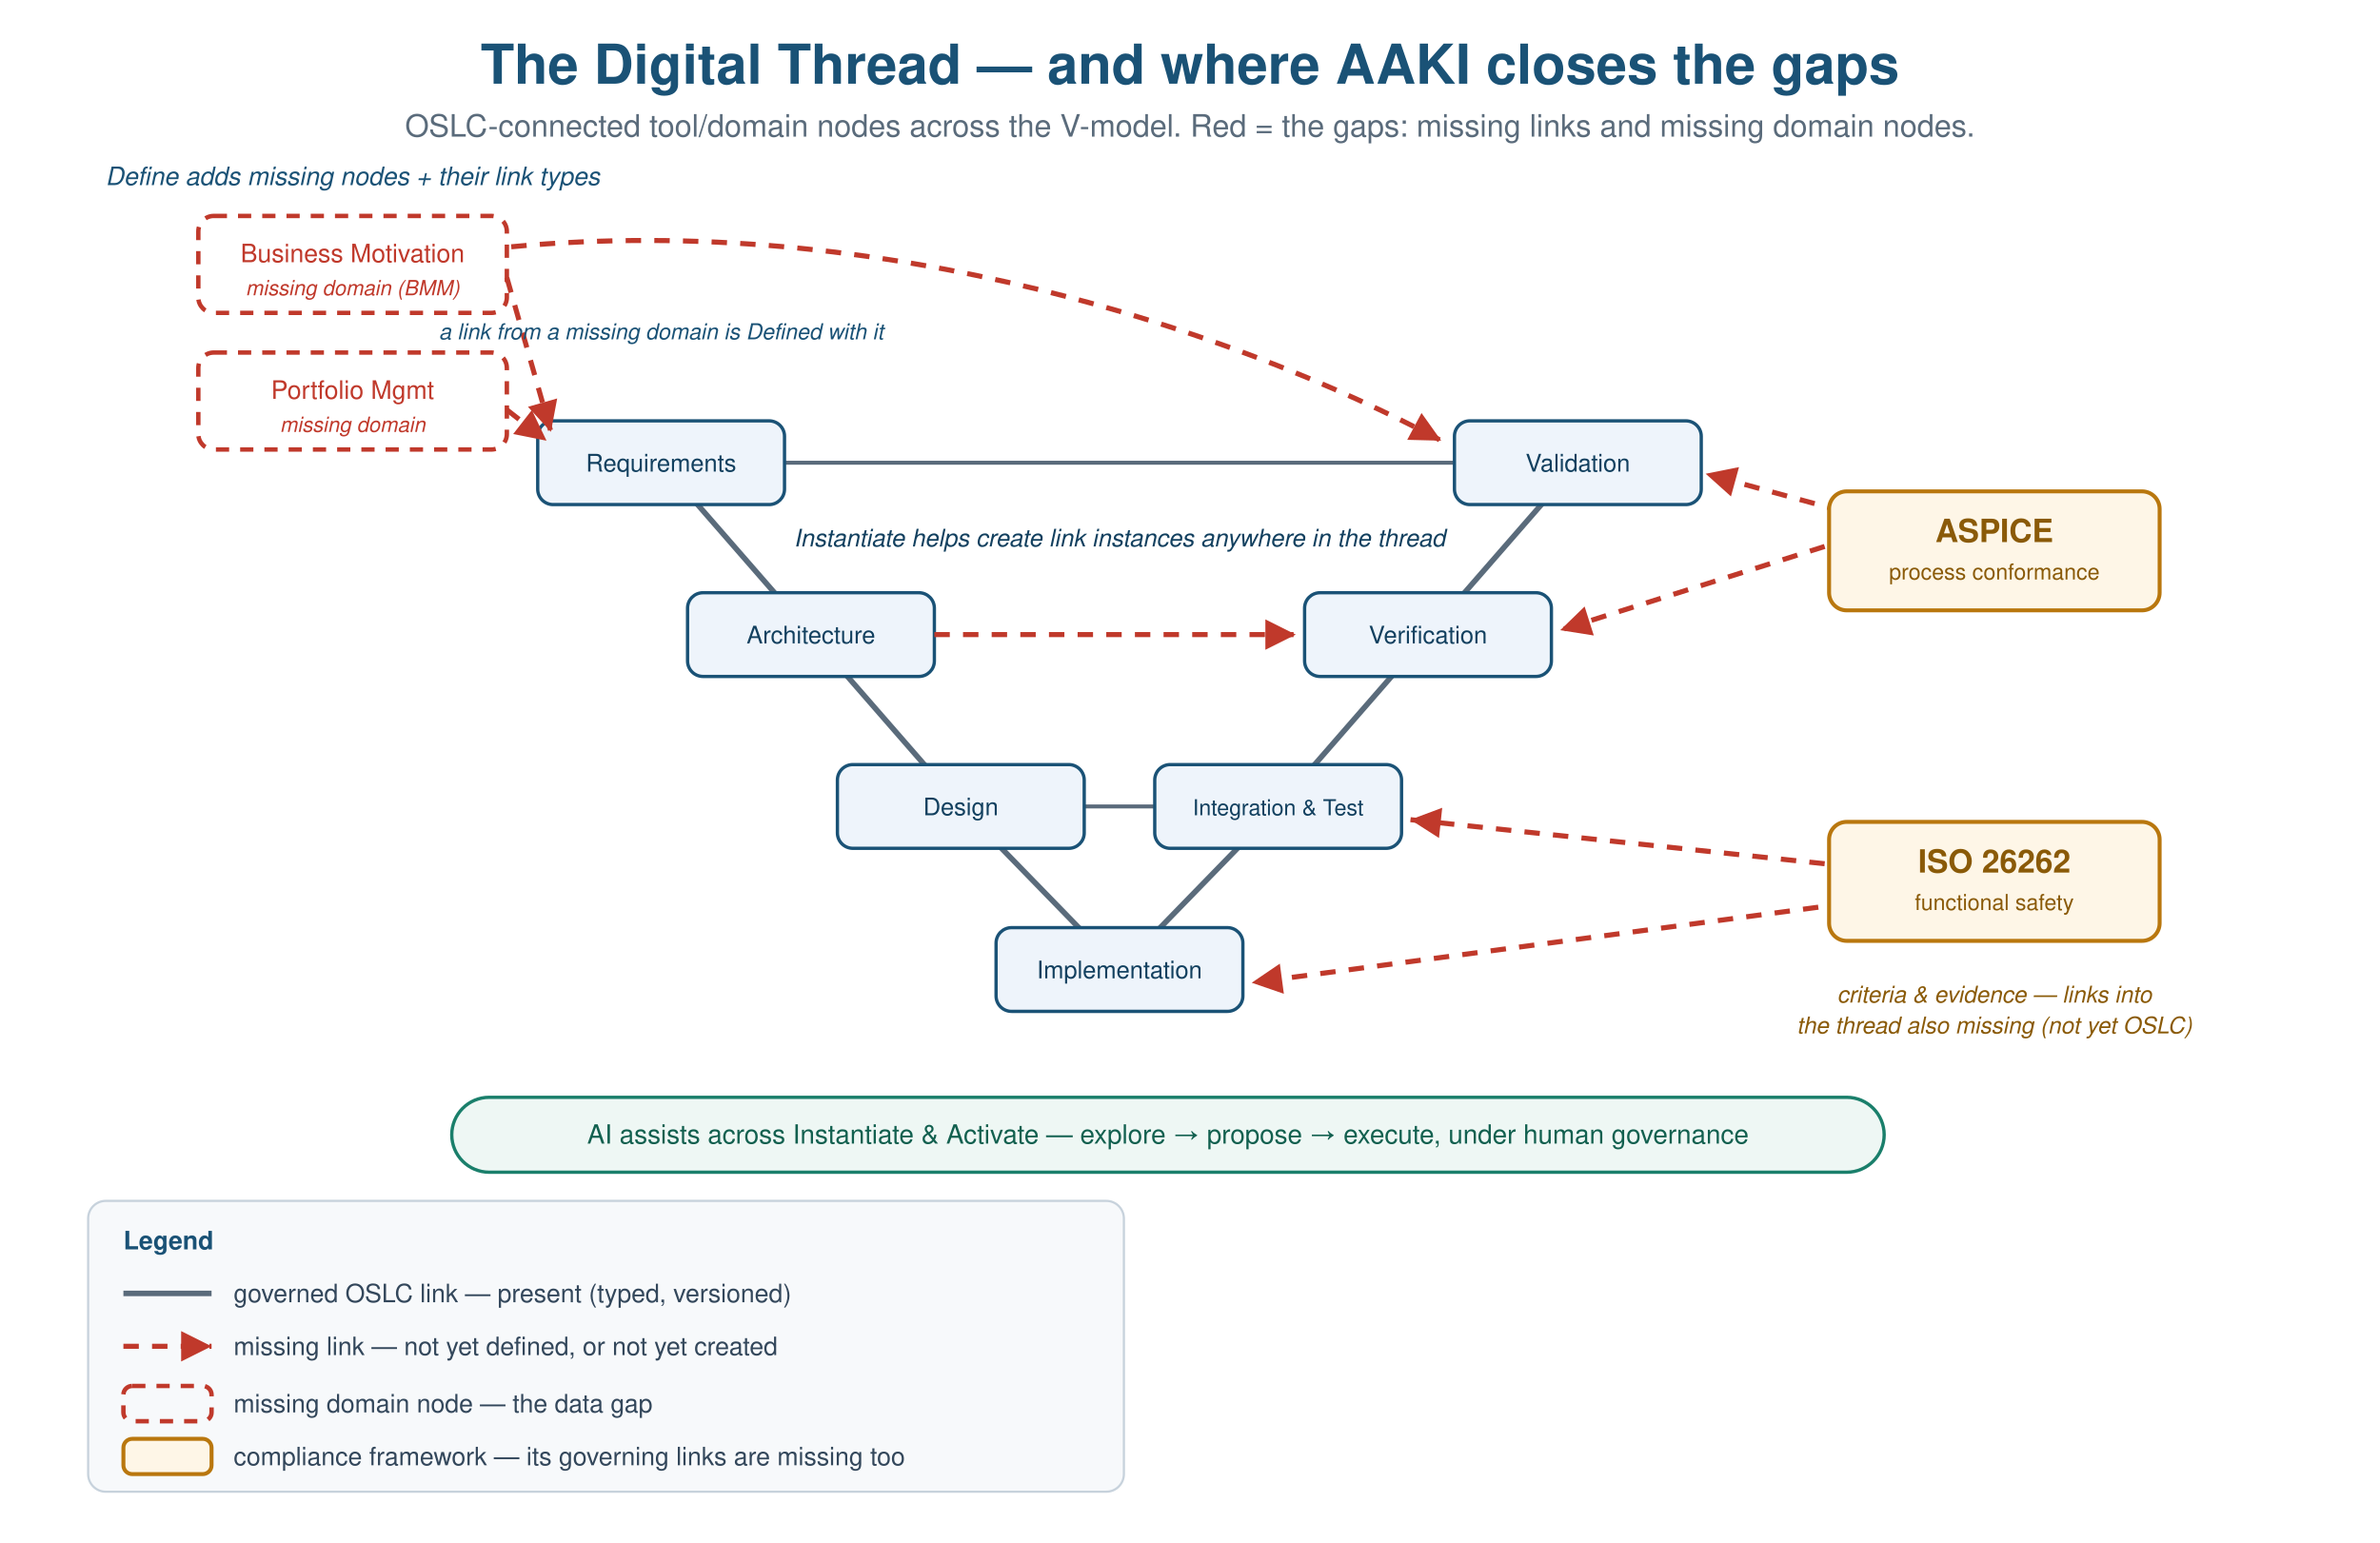
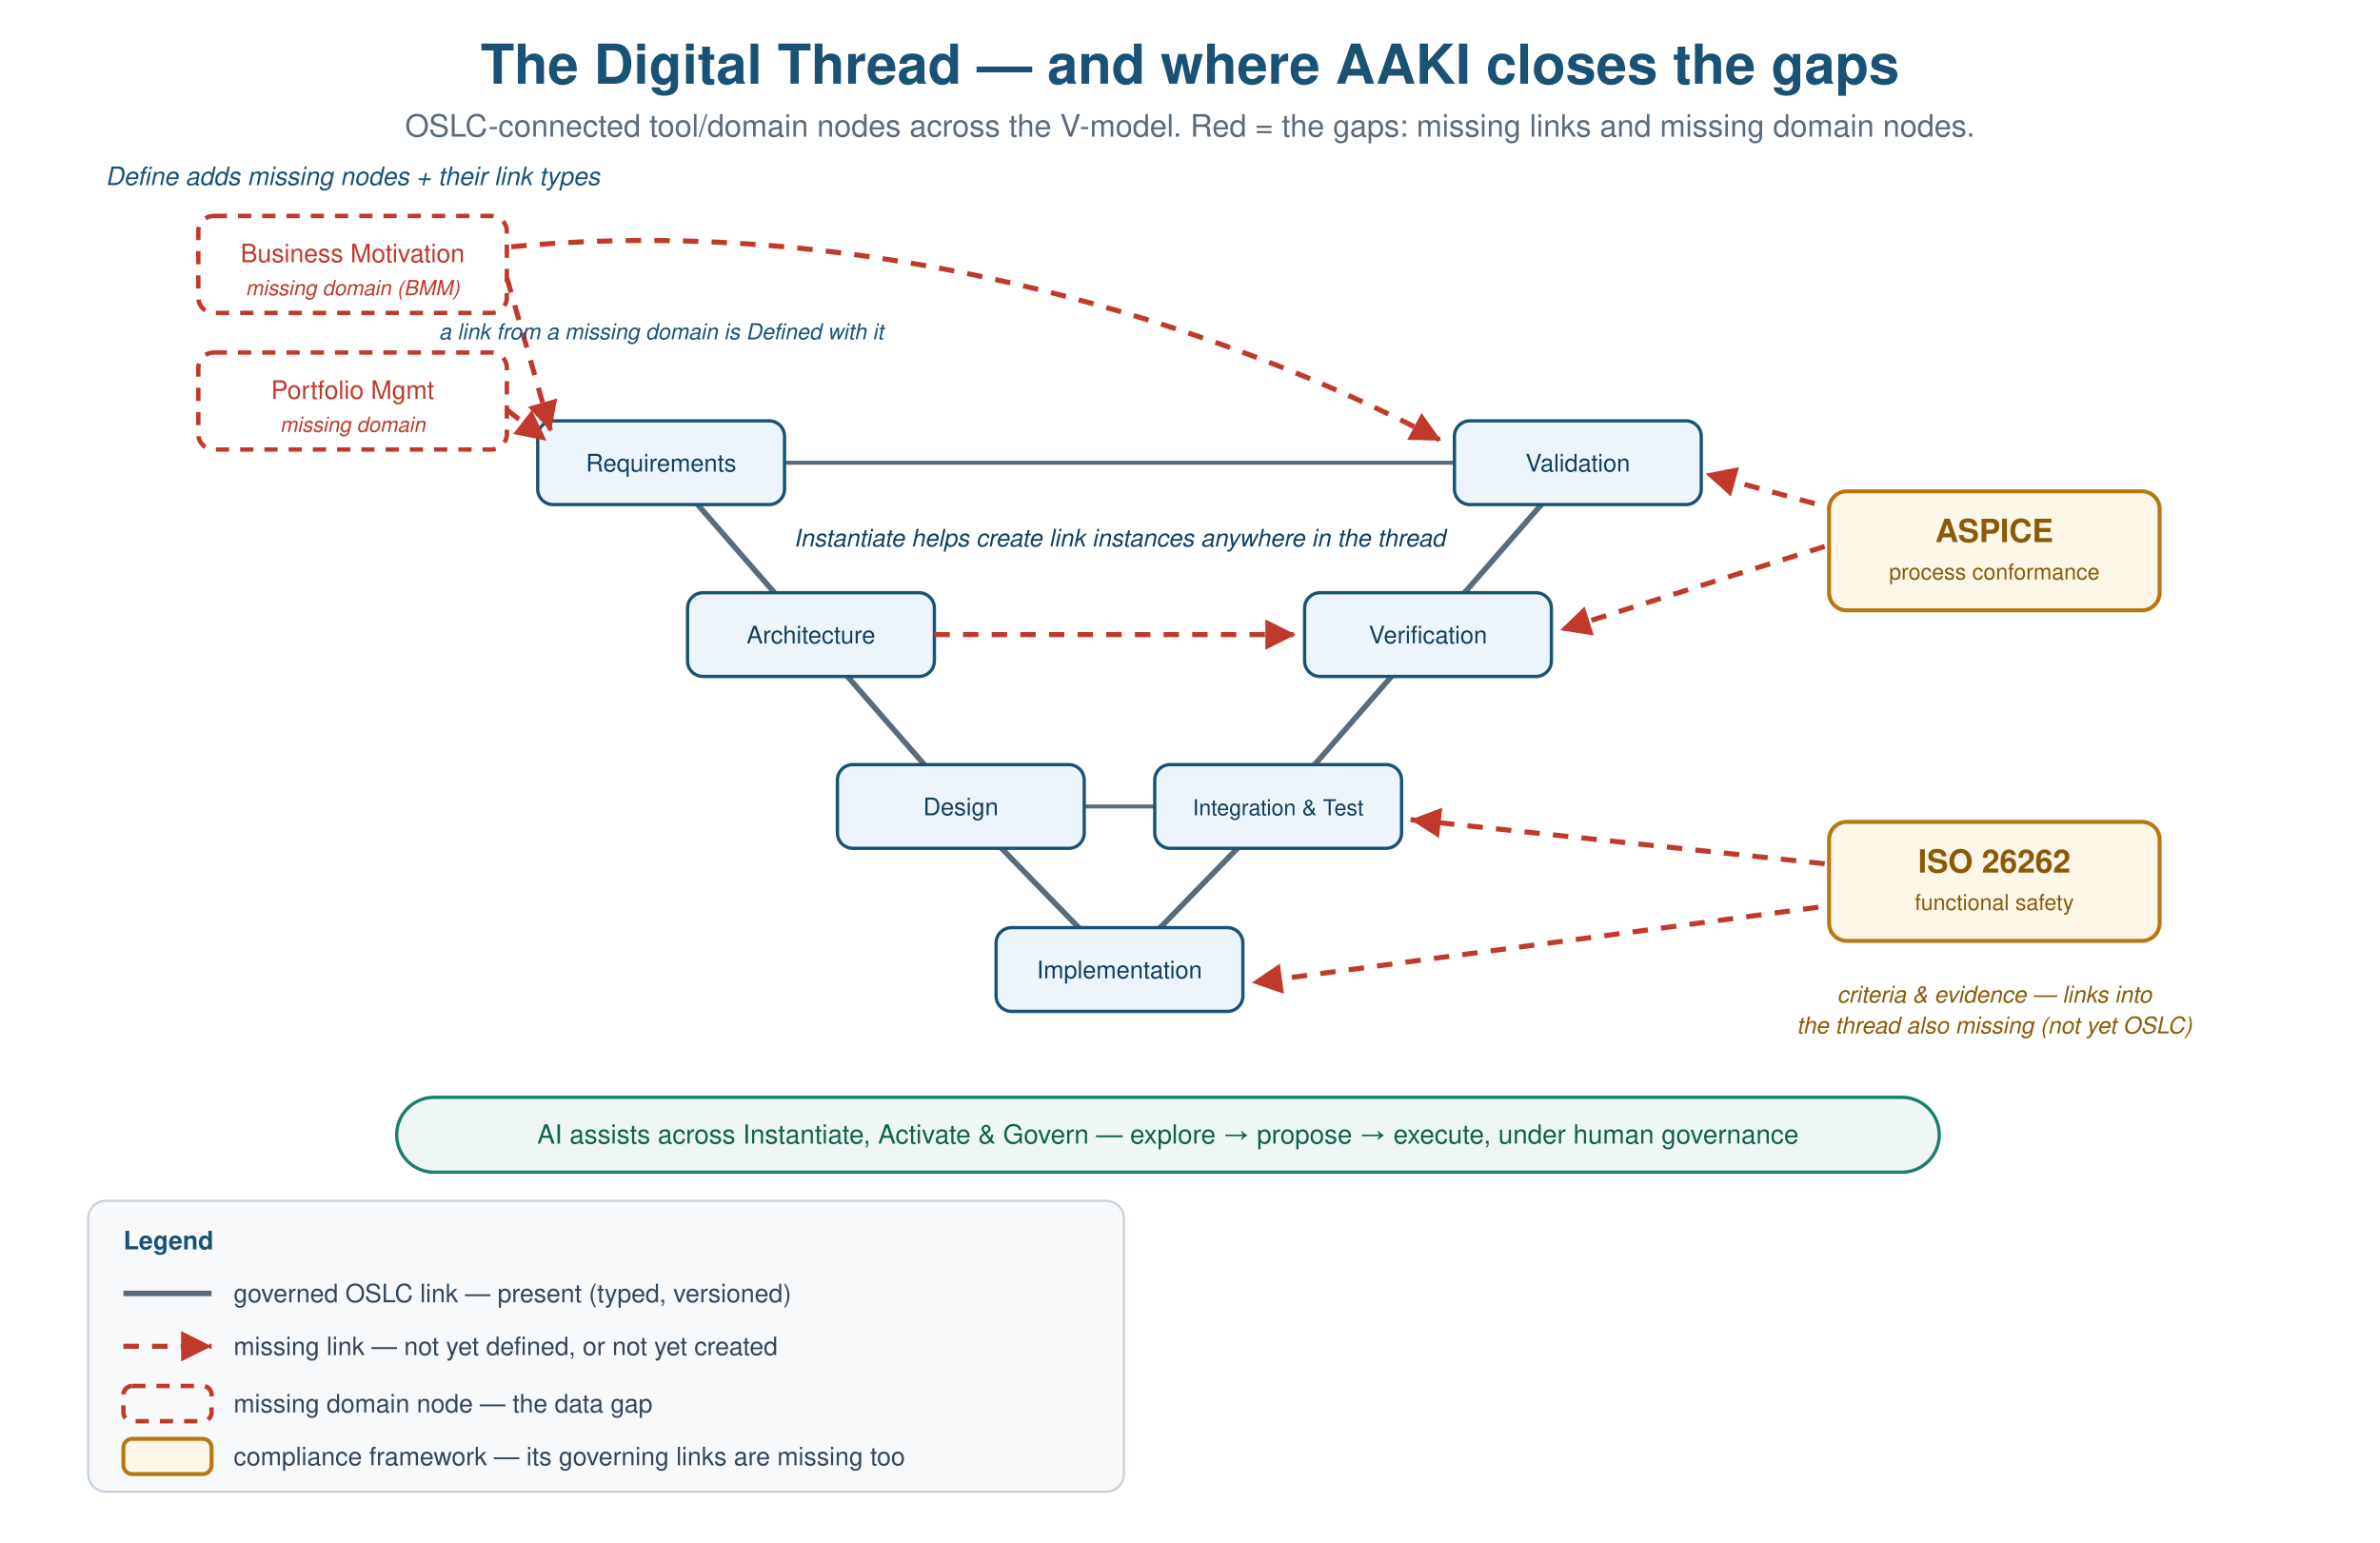
<svg xmlns="http://www.w3.org/2000/svg" viewBox="0 0 1080 700" font-family="Segoe UI, Helvetica, Arial, sans-serif">
  <defs>
    <marker id="arrowRed" markerWidth="8" markerHeight="8" refX="6" refY="3" orient="auto" markerUnits="strokeWidth">
      <path d="M0,0 L6,3 L0,6 Z" fill="#c0392b" />
    </marker>
  </defs>
  <text x="540" y="38" text-anchor="middle" font-size="25" font-weight="bold" fill="#1a5276">The Digital Thread — and where AAKI closes the gaps</text>
  <text x="540" y="62" text-anchor="middle" font-size="14" fill="#5a6b7b">OSLC-connected tool/domain nodes across the V-model. Red = the gaps: missing links and missing domain nodes.</text>
  <polyline points="300,210 368,288 436,366 508,440 580,366 648,288 716,210" fill="none" stroke="#5a6b7b" stroke-width="2.5" />
  <g stroke="#5a6b7b" stroke-width="1.8" fill="none">
    <line x1="356" y1="210" x2="660" y2="210" />
    <line x1="492" y1="366" x2="524" y2="366" />
  </g>
  <g font-size="11" fill="#12405f" text-anchor="middle">
    <g>
      <rect x="244" y="191" width="112" height="38" rx="7" fill="#eef4fb" stroke="#1a5276" stroke-width="1.5" />
      <text x="300" y="214">Requirements</text>
    </g>
    <g>
      <rect x="312" y="269" width="112" height="38" rx="7" fill="#eef4fb" stroke="#1a5276" stroke-width="1.5" />
      <text x="368" y="292">Architecture</text>
    </g>
    <g>
      <rect x="380" y="347" width="112" height="38" rx="7" fill="#eef4fb" stroke="#1a5276" stroke-width="1.5" />
      <text x="436" y="370">Design</text>
    </g>
    <g>
      <rect x="452" y="421" width="112" height="38" rx="7" fill="#eef4fb" stroke="#1a5276" stroke-width="1.5" />
      <text x="508" y="444">Implementation</text>
    </g>
    <g>
      <rect x="524" y="347" width="112" height="38" rx="7" fill="#eef4fb" stroke="#1a5276" stroke-width="1.5" />
      <text x="580" y="370" font-size="10">Integration &amp; Test</text>
    </g>
    <g>
      <rect x="592" y="269" width="112" height="38" rx="7" fill="#eef4fb" stroke="#1a5276" stroke-width="1.5" />
      <text x="648" y="292">Verification</text>
    </g>
    <g>
      <rect x="660" y="191" width="112" height="38" rx="7" fill="#eef4fb" stroke="#1a5276" stroke-width="1.5" />
      <text x="716" y="214">Validation</text>
    </g>
  </g>
  <g text-anchor="middle">
    <rect x="90" y="98" width="140" height="44" rx="7" fill="none" stroke="#c0392b" stroke-width="2" stroke-dasharray="6 5" />
    <text x="160" y="119" font-size="11.5" fill="#c0392b">Business Motivation</text>
    <text x="160" y="134" font-size="9.5" fill="#c0392b" font-style="italic">missing domain (BMM)</text>
    <rect x="90" y="160" width="140" height="44" rx="7" fill="none" stroke="#c0392b" stroke-width="2" stroke-dasharray="6 5" />
    <text x="160" y="181" font-size="11.5" fill="#c0392b">Portfolio Mgmt</text>
    <text x="160" y="196" font-size="9.5" fill="#c0392b" font-style="italic">missing domain</text>
  </g>
  <g stroke="#c0392b" stroke-width="2.3" stroke-dasharray="7 6" fill="none" marker-end="url(#arrowRed)">
    <line x1="230" y1="126" x2="250" y2="196" />
    <path d="M232,112 C400,96 560,150 654,200" />
    <line x1="230" y1="186" x2="248" y2="200" />
    <line x1="424" y1="288" x2="588" y2="288" />
    <line x1="828" y1="248" x2="708" y2="286" />
    <line x1="836" y1="232" x2="774" y2="215" />
    <line x1="828" y1="392" x2="640" y2="372" />
    <line x1="838" y1="410" x2="568" y2="446" />
  </g>
  <g text-anchor="middle">
    <rect x="830" y="223" width="150" height="54" rx="8" fill="#fef6e7" stroke="#b9770e" stroke-width="1.8" />
    <text x="905" y="246" font-size="14.5" font-weight="bold" fill="#8a5a08">ASPICE</text>
    <text x="905" y="263" font-size="10" fill="#8a5a08">process conformance</text>
    <rect x="830" y="373" width="150" height="54" rx="8" fill="#fef6e7" stroke="#b9770e" stroke-width="1.8" />
    <text x="905" y="396" font-size="14.5" font-weight="bold" fill="#8a5a08">ISO 26262</text>
    <text x="905" y="413" font-size="10" fill="#8a5a08">functional safety</text>
  </g>
  <text x="905" y="455" text-anchor="middle" font-size="10.5" fill="#8a5a08" font-style="italic">criteria &amp; evidence — links into</text>
  <text x="905" y="469" text-anchor="middle" font-size="10.5" fill="#8a5a08" font-style="italic">the thread also missing (not yet OSLC)</text>
  <g font-style="italic">
    <text x="160" y="84" text-anchor="middle" font-size="11.5" fill="#1a5276">Define adds missing nodes + their link types</text>
    <text x="300" y="154" text-anchor="middle" font-size="10" fill="#1a5276">a link from a missing domain is Defined with it</text>
    <text x="508" y="248" text-anchor="middle" font-size="11" fill="#12405f">Instantiate helps create link instances anywhere in the thread</text>
  </g>
  <g>
-     <rect x="205" y="498" width="650" height="34" rx="17" fill="#eef7f4" stroke="#1a7f6b" stroke-width="1.5" />
-     <text x="530" y="519" text-anchor="middle" font-size="12" fill="#12604f">AI assists across Instantiate &amp; Activate — explore → propose → execute, under human governance</text>
+     <rect x="180" y="498" width="700" height="34" rx="17" fill="#eef7f4" stroke="#1a7f6b" stroke-width="1.5" />
+     <text x="530" y="519" text-anchor="middle" font-size="12" fill="#12604f">AI assists across Instantiate, Activate &amp; Govern — explore → propose → execute, under human governance</text>
  </g>
  <g font-size="11.5" fill="#33475b">
    <rect x="40" y="545" width="470" height="132" rx="8" fill="#f7f9fb" stroke="#c7d2dc" stroke-width="1" />
    <text x="56" y="567" font-weight="bold" fill="#1a5276">Legend</text>
    <line x1="56" y1="587" x2="96" y2="587" stroke="#5a6b7b" stroke-width="2.5" />
    <text x="106" y="591">governed OSLC link — present (typed, versioned)</text>
    <line x1="56" y1="611" x2="96" y2="611" stroke="#c0392b" stroke-width="2.3" stroke-dasharray="7 6" marker-end="url(#arrowRed)" />
    <text x="106" y="615">missing link — not yet defined, or not yet created</text>
    <rect x="56" y="629" width="40" height="16" rx="4" fill="none" stroke="#c0392b" stroke-width="2" stroke-dasharray="6 5" />
    <text x="106" y="641">missing domain node — the data gap</text>
    <rect x="56" y="653" width="40" height="16" rx="4" fill="#fef6e7" stroke="#b9770e" stroke-width="1.8" />
    <text x="106" y="665">compliance framework — its governing links are missing too</text>
  </g>
</svg>
